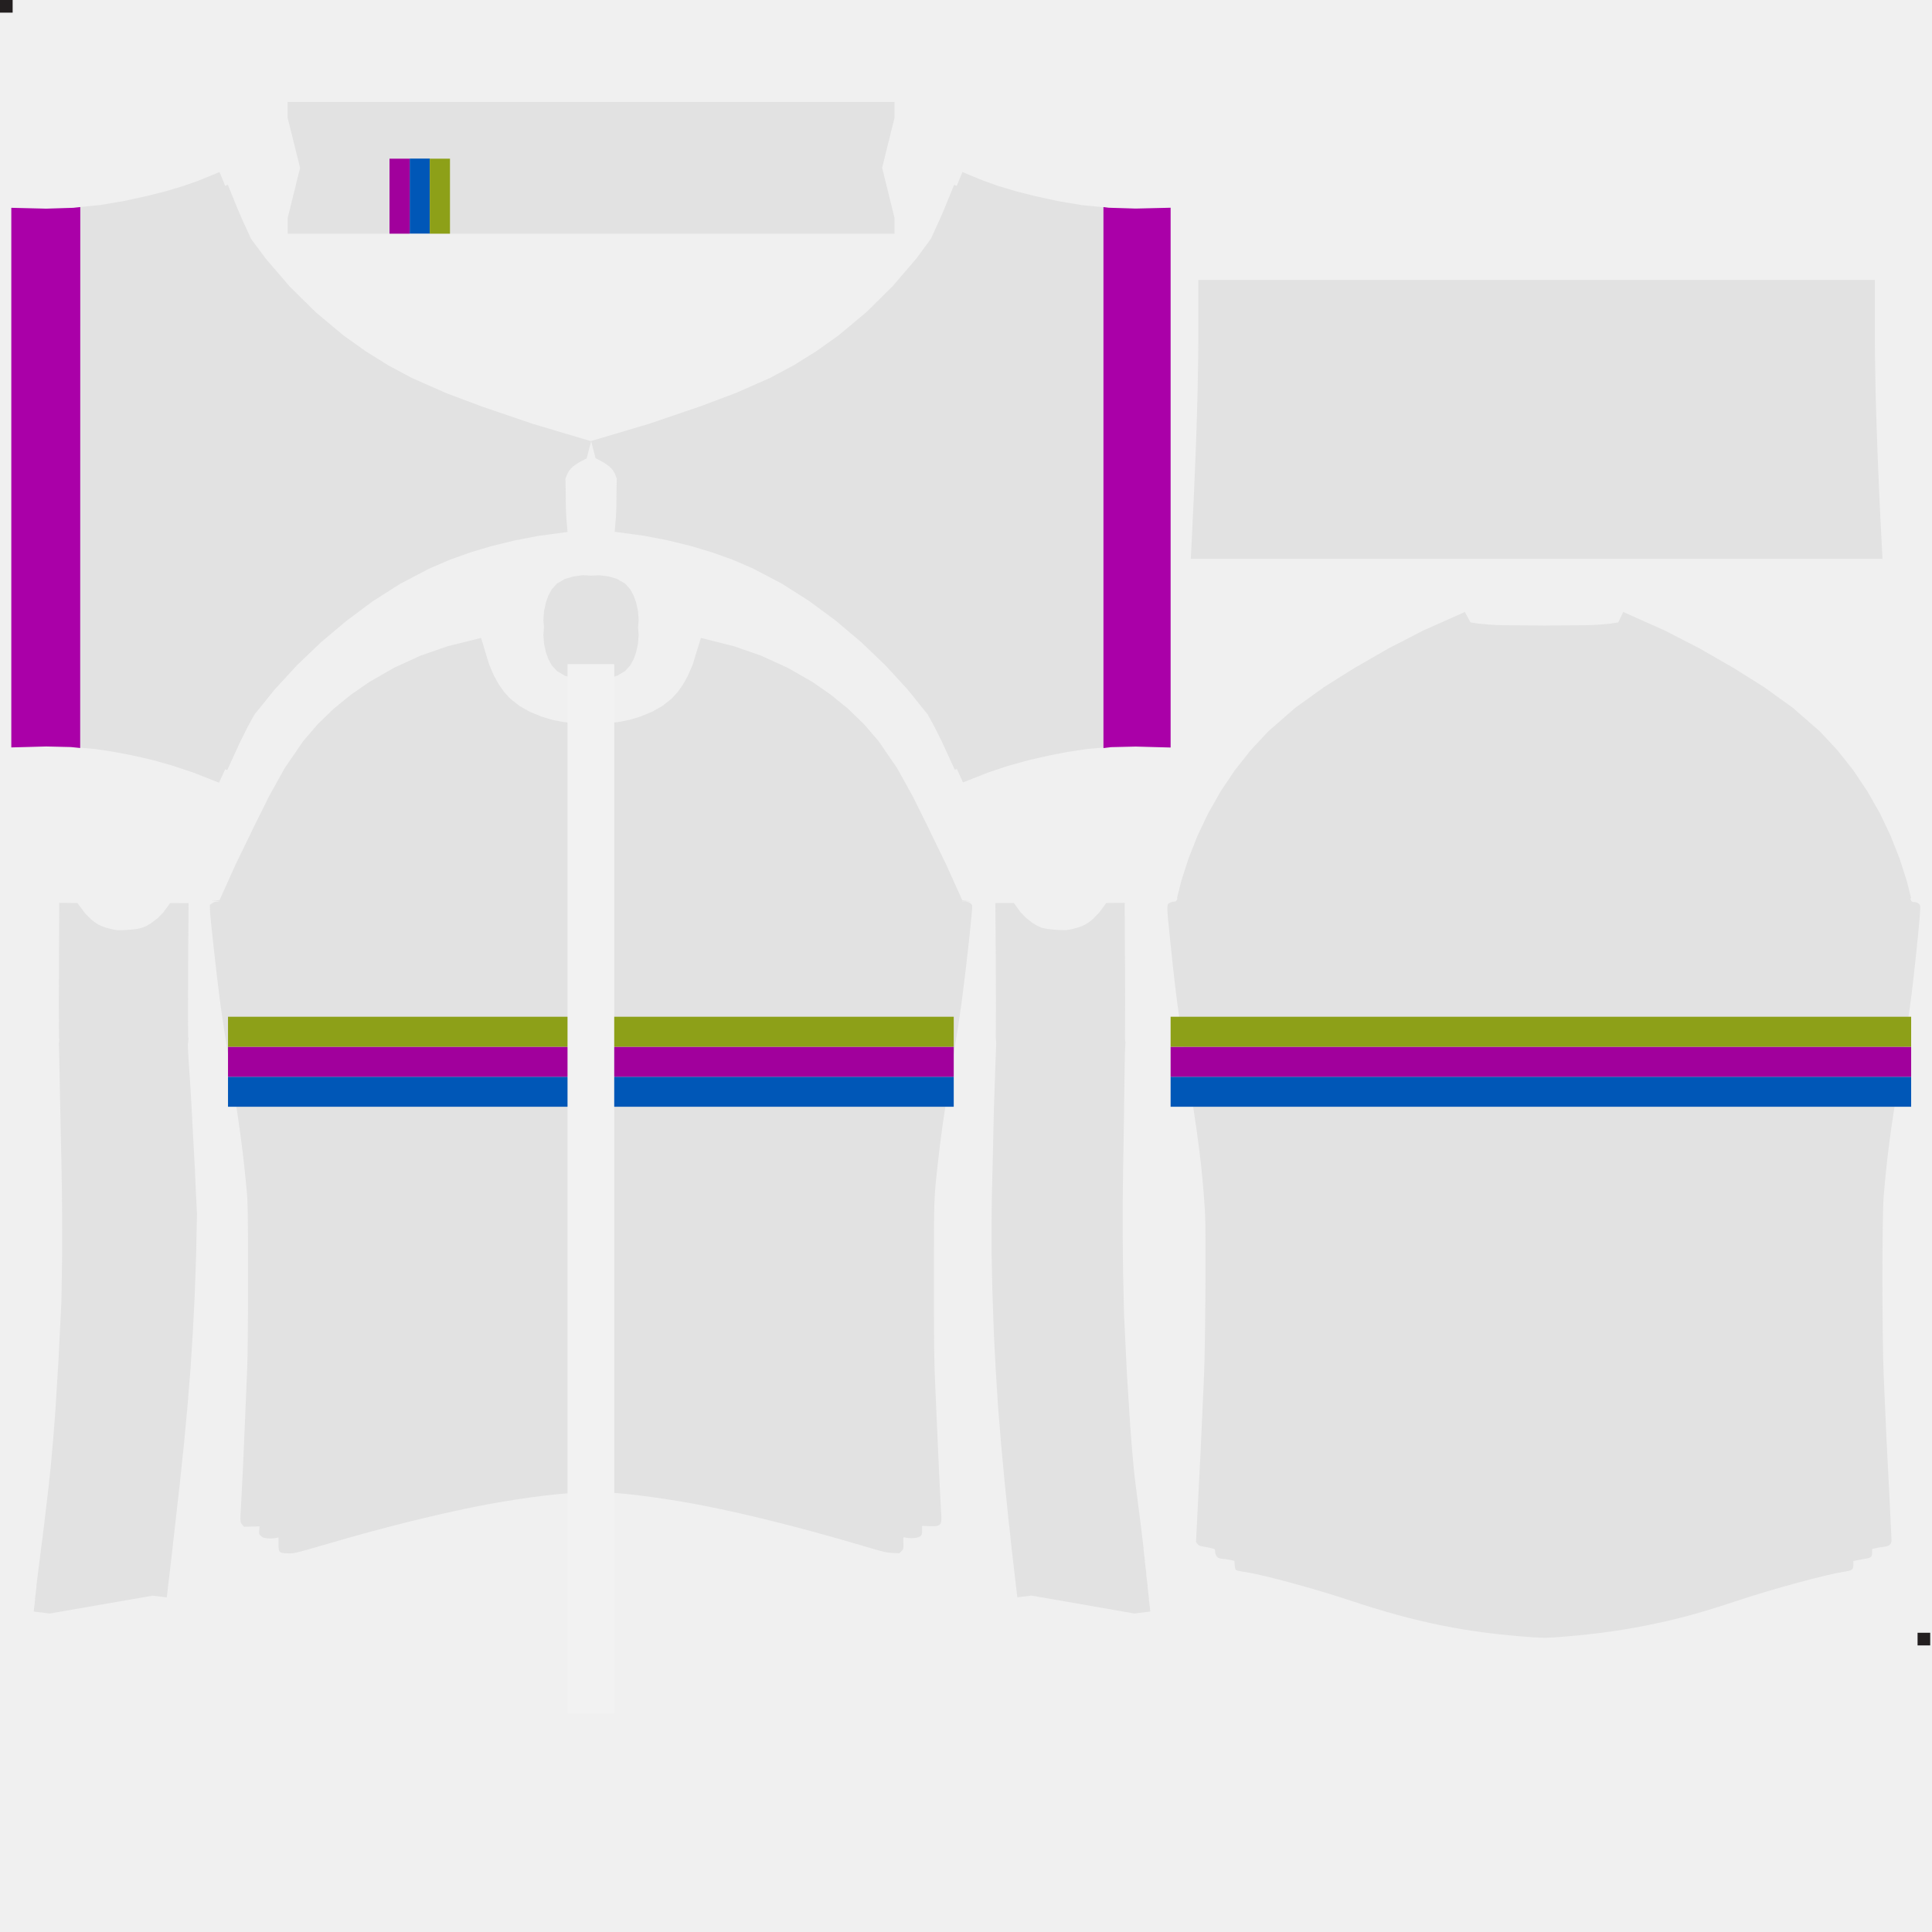
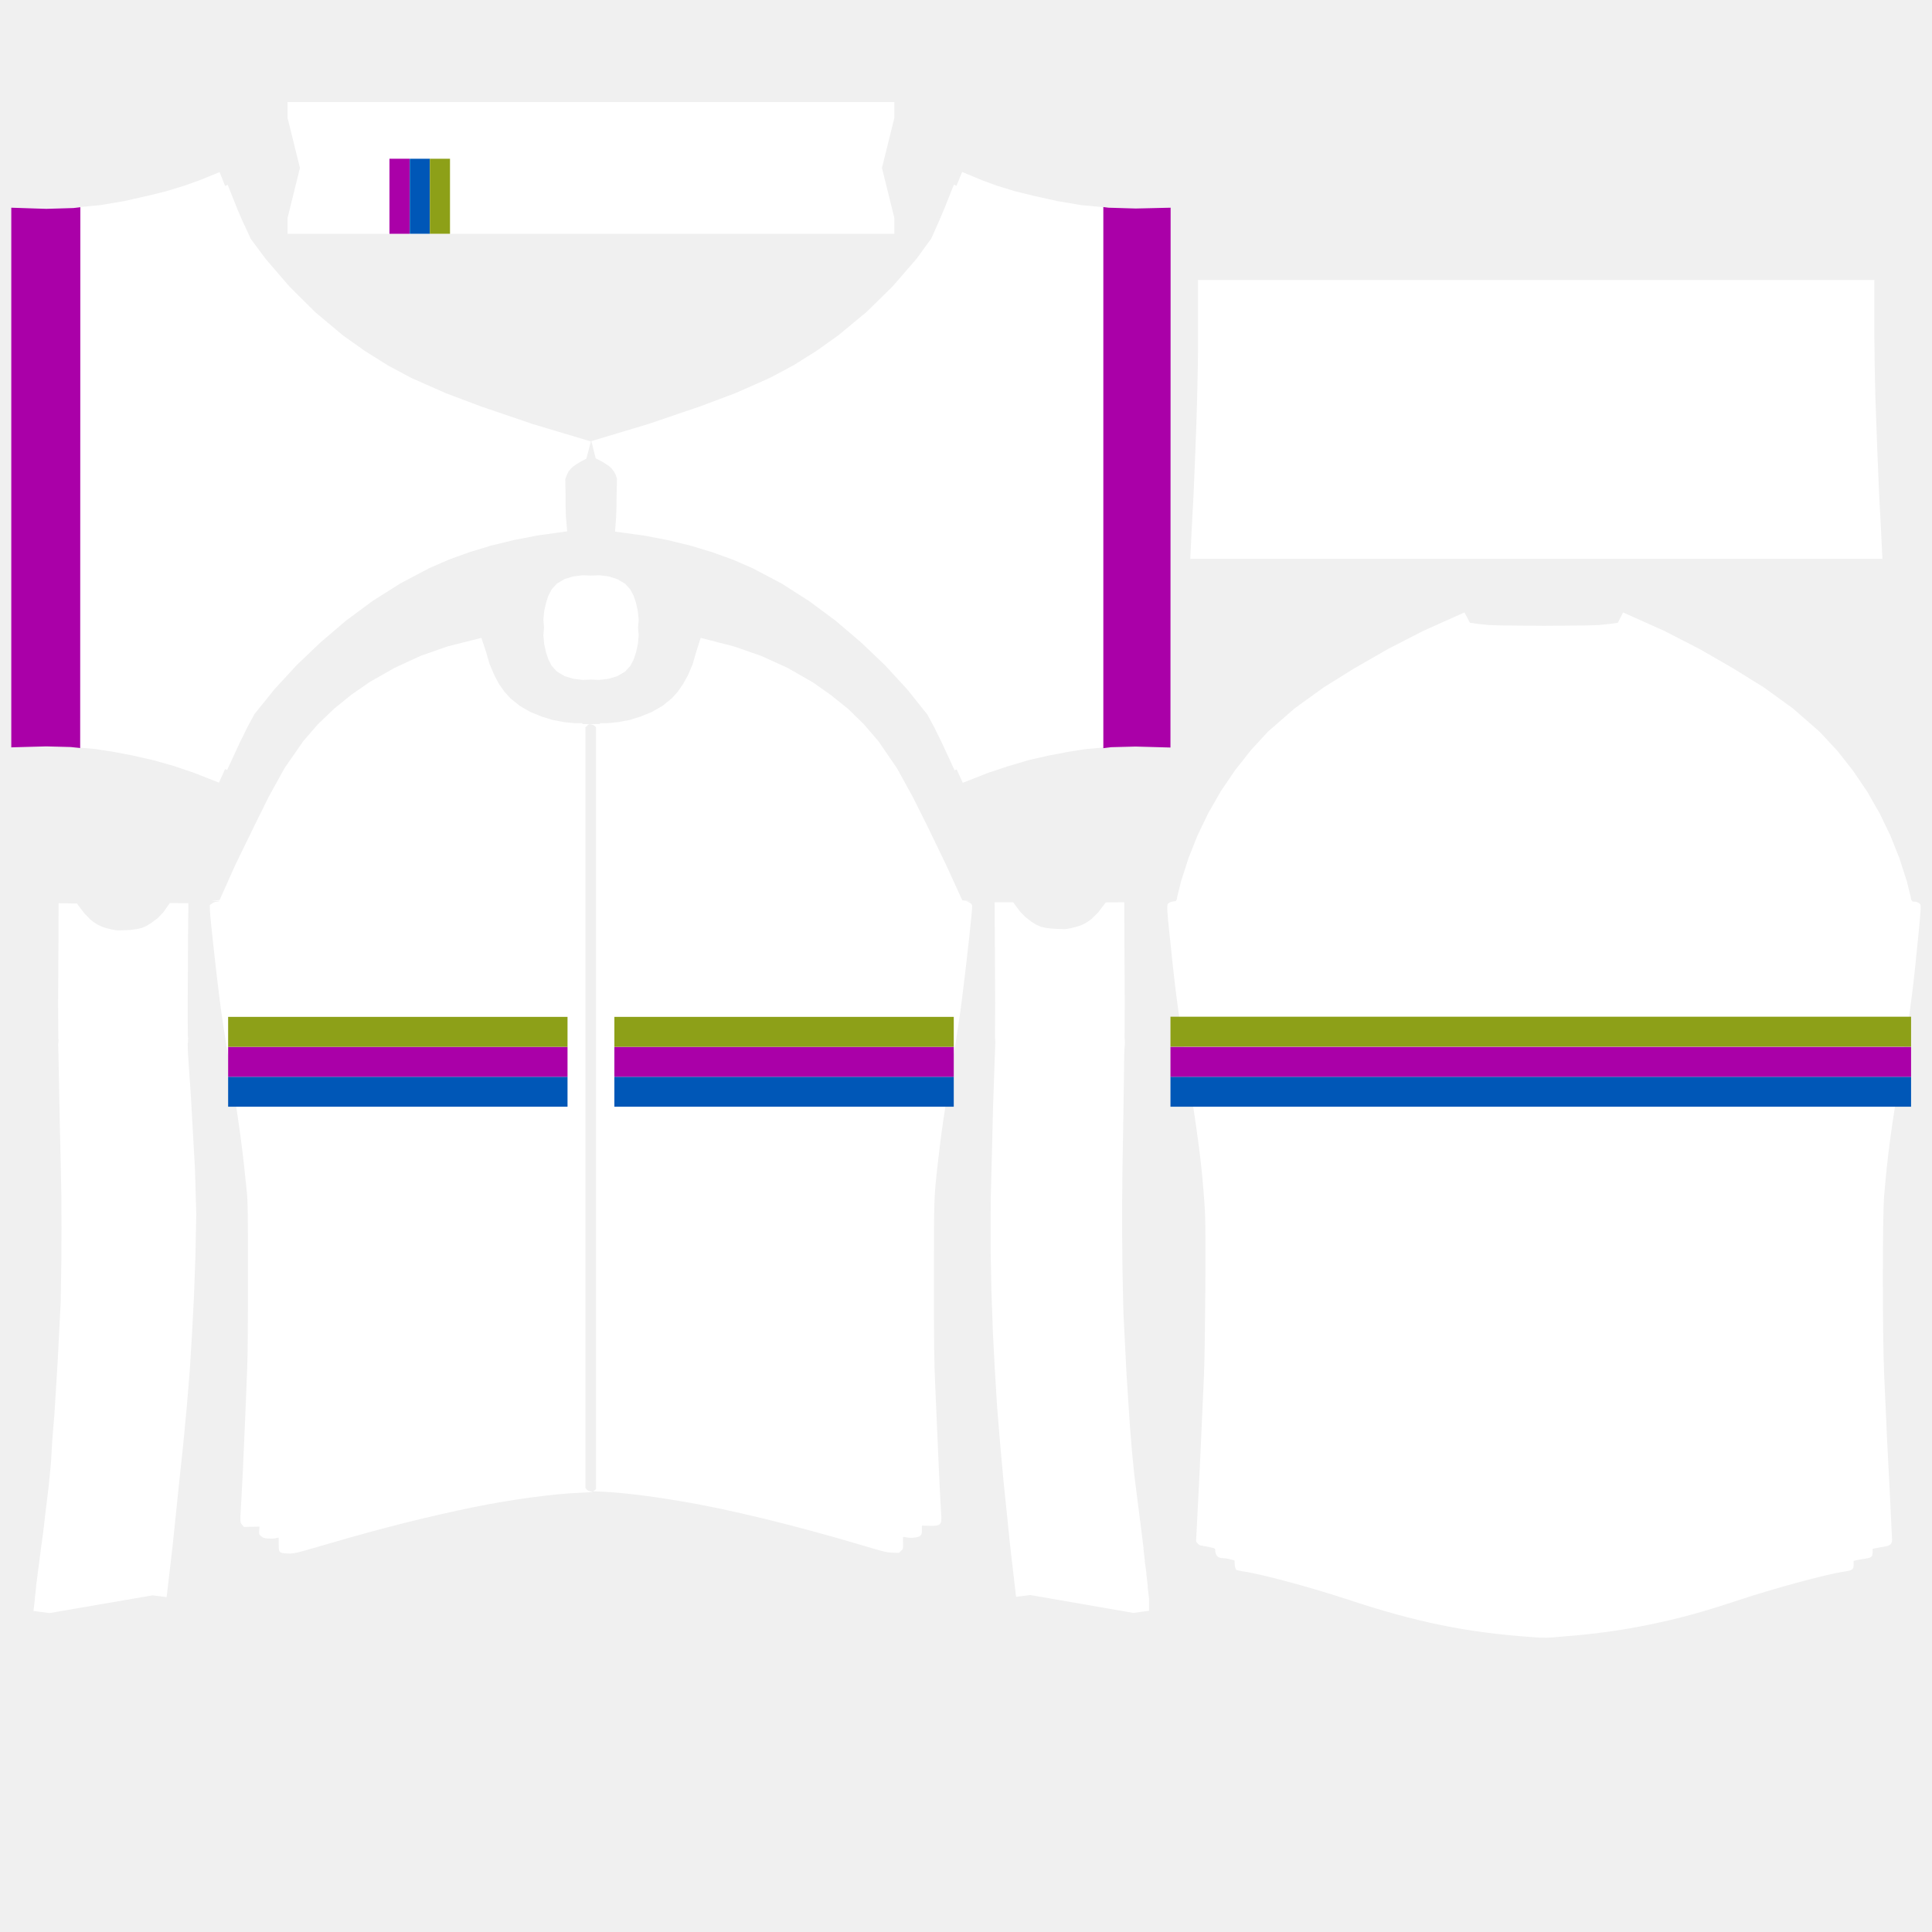
- <svg xmlns="http://www.w3.org/2000/svg" width="1024px" height="1024px" viewBox="0 0 1024 1024" version="1.1">
-   <g id="surface1">
-     <path style=" stroke:none;fill-rule:evenodd;fill:rgb(88.627%,88.627%,88.627%);fill-opacity:1;" d="M 372.148 339.898 C 371.648 340.25 370.852 342.051 369.75 345.5 C 367.352 352.801 366.449 355.148 364.699 358.648 C 359.75 368.602 352.898 374.852 342.25 379.148 C 334.449 382.25 326.051 383.75 315.949 383.75 C 312.398 383.75 312.199 383.801 311.25 384.699 L 310.25 385.648 L 310.25 788.75 L 311.051 789.648 C 311.852 790.551 311.852 790.551 319.301 790.898 C 330.051 791.352 343.602 792.949 361 795.852 C 385.75 799.949 421.602 808.699 457.398 819.352 C 468.551 822.648 469.75 822.949 473.102 823.102 L 476.699 823.25 L 477.801 822.148 C 478.898 821.051 478.898 821 478.801 817.852 C 478.699 815.148 478.75 814.699 479.199 814.801 C 482.449 815.648 486.75 815.301 487.949 814.102 C 488.648 813.398 488.75 812.898 488.75 811 L 488.75 808.75 L 492.5 808.898 C 498.5 809.148 499.25 808.449 498.898 802.949 C 498.398 795.5 497.199 769.75 495.801 736.898 C 495.051 720.199 495 714.051 495 677.801 C 495 634 494.949 635.949 497.148 615.852 C 498.699 601.801 500.051 592.301 504.051 567.75 C 507.602 545.949 508.602 539.148 509.898 529.602 C 512.148 512.898 515.551 481.25 515.301 480.051 C 515 478.852 513.102 477.75 511.352 477.75 L 509.898 477.75 L 507.449 472.352 C 498.5 452.5 483.5 422 478.301 413.148 C 469.301 397.852 462.801 389.148 453.199 379.949 C 442.648 369.801 430.602 361.301 416.801 354.301 C 404.352 348 394.648 344.398 380.051 340.75 C 373.852 339.199 373.25 339.148 372.148 339.898 M 251.352 339.648 C 248.051 340.199 238 342.949 232.352 344.898 C 210.551 352.25 190.898 363.648 175.051 378.25 C 163.398 388.949 153.801 402.25 143.5 421.898 C 138.051 432.301 126.801 455.398 121.051 467.949 C 118.699 473.102 116.551 477.449 116.301 477.602 C 116.051 477.75 115.352 477.898 114.75 477.898 C 114.148 477.898 113.102 478.25 112.449 478.75 L 111.25 479.551 L 111.301 482.551 C 111.398 486.102 114.801 517 116.551 530.199 C 117.852 540 119.148 548.449 122.949 571.801 C 127.102 597.5 128.898 610.949 130.801 631.602 C 131.352 637.75 131.449 642.75 131.449 676.699 C 131.449 702.199 131.301 718.449 131 725.699 C 130.75 731.648 130.199 744.051 129.852 753.199 C 129.051 772.449 128.25 789.801 127.75 797.949 C 127.25 806.449 127.25 806.75 128.352 808.051 L 129.301 809.199 L 133.449 809.102 L 137.602 809 L 137.398 811 C 137.199 812.898 137.301 813.102 138.25 814.051 C 139.102 814.898 139.699 815.148 141.602 815.352 C 142.852 815.5 144.699 815.449 145.75 815.25 L 147.602 814.898 L 147.602 818.199 C 147.602 822.852 147.852 823.148 152.25 823.301 C 156.051 823.398 155.699 823.5 174.199 818.102 C 202.148 809.949 226.898 803.699 251.148 798.75 C 270.301 794.852 293.352 791.648 307.102 791.102 C 313.301 790.852 314.25 790.75 315.102 790.102 L 316.051 789.398 L 316.051 385.398 L 315.102 384.648 C 314.25 384.051 313.352 383.898 308 383.648 C 298.102 383.199 292.75 382.25 286.199 379.852 C 271 374.25 263.449 365.75 257.551 347.852 C 254.75 339.102 254.699 339.051 251.352 339.648 " />
-     <path style=" stroke:none;fill-rule:evenodd;fill:rgb(88.627%,88.627%,88.627%);fill-opacity:1;" d="M 769.301 328.148 C 747.199 337.75 722.75 351.102 702.5 364.648 C 674.449 383.398 656.352 402.75 641.801 429.648 C 635.199 441.898 628.449 459.148 625.148 472.148 C 623.852 477.352 623.602 477.852 622.5 477.852 C 621.199 477.852 619.449 478.602 619.051 479.301 C 618.5 480.352 618.602 483.102 619.801 494.398 C 622.648 522.648 624.301 535.5 627.801 557.398 C 635.5 605.301 637 617.199 638.648 641.898 C 639.25 650.949 638.898 712.301 638.148 729.25 C 636.551 765.301 636.25 772.602 634.5 805.5 L 633.898 817.301 L 634.648 818.301 C 635.199 819.051 635.852 819.352 637.102 819.602 C 643 820.602 644 820.898 644 821.75 C 644 824.699 645.352 826.199 648 826.199 C 648.75 826.199 650.449 826.449 651.801 826.75 L 654.25 827.301 L 654.398 829.449 C 654.5 830.648 654.75 831.801 655.051 832.102 C 655.352 832.398 656.852 832.75 658.602 833 C 667.5 834.102 695.25 841.551 714.852 848.051 C 750.648 860 777.25 865.352 812.602 867.801 C 818.602 868.199 819.898 868.199 829.051 867.449 C 845.648 866.102 860.148 864.102 874.449 861.148 C 890.148 857.949 901.898 854.699 921.352 848.25 C 939.352 842.25 967.648 834.551 977.102 833.102 C 981.852 832.352 982.301 832 982.301 829.301 L 982.301 827.398 L 984.148 827 C 985.199 826.801 987.148 826.449 988.5 826.199 C 991.699 825.699 992.25 825.199 992.25 822.852 L 992.25 821 L 994.301 820.551 C 995.398 820.301 997.352 819.949 998.648 819.801 C 1001.449 819.449 1002.551 818.449 1002.551 816.25 C 1002.551 815.449 1002 804.352 1001.352 791.5 C 1000.148 769 999.75 760.551 998.398 729.148 C 997.5 707.699 997.5 644.449 998.398 633.852 C 1000.301 612.102 1001.648 601.551 1007.051 568.199 C 1011.699 539.352 1013.25 527.949 1015.5 506.449 C 1017.301 489.25 1018 481.199 1017.699 480.051 C 1017.449 478.949 1015.75 478.051 1014.102 478.051 C 1012.949 478.051 1012.801 477.699 1011.301 472 C 1005.75 450.949 996.551 430.699 984.5 413 C 976.199 400.801 966 389.648 954.102 379.699 C 933.801 362.699 897.699 341.398 866.5 328 C 861.199 325.75 860.648 325.75 859.199 328.051 C 858.648 328.898 858.102 329.852 857.898 330.148 C 857.648 330.602 856.301 330.898 852.75 331.301 C 848.602 331.852 844.148 331.898 818.648 331.898 C 796.801 331.898 788.352 331.801 785.449 331.449 C 778.5 330.648 778.949 330.801 778 328.898 C 777.102 327.148 775.949 326.102 775 326.102 C 774.699 325.949 772.102 326.949 769.301 328.148 " />
-     <path style=" stroke:none;fill-rule:evenodd;fill:rgb(88.627%,88.627%,88.627%);fill-opacity:1;" d="M 510.102 91.199 L 507.102 98.5 L 505.699 97.949 L 500.25 111.301 L 498 116.5 L 495.352 122.25 L 493.449 126.449 L 485.648 137.102 L 473.051 151.75 L 459.301 165.352 L 444.449 177.75 L 432.801 186.051 L 420.699 193.602 L 408.148 200.301 L 390 208.301 L 371.352 215.301 L 344.051 224.602 L 313.301 233.75 L 315.648 242.852 L 319.102 244.648 L 321.051 245.852 L 322.801 247.102 L 324.199 248.449 L 325.199 249.801 L 326.051 251.398 L 326.898 253.699 L 326.801 258.602 L 326.75 261.898 L 326.699 268.602 L 326.449 274.051 L 325.801 281.852 L 341.5 284 L 353.898 286.398 L 366.199 289.398 L 377.352 292.75 L 388.25 296.648 L 398.852 301.199 L 414.25 309.25 L 428.949 318.602 L 443 329 L 456.449 340.352 L 469.148 352.5 L 481 365.398 L 491.602 378.551 L 491.801 378.852 L 495.25 385.148 L 499.199 393.051 L 506.051 408 L 507.148 407.551 L 510.398 414.699 L 523.852 409.398 L 534.5 405.852 L 545.25 402.898 L 556.199 400.398 L 566.102 398.5 L 576 397 L 588.949 395.852 L 601.949 395.551 L 620.449 396.051 L 620.449 110.102 L 601.949 110.551 L 587.551 110.102 L 573.25 108.699 L 560.602 106.551 L 548.051 103.801 L 538.398 101.352 L 528.898 98.5 L 521.051 95.699 Z M 510.102 91.199 " />
-     <path style=" stroke:none;fill-rule:evenodd;fill:rgb(88.627%,88.627%,88.627%);fill-opacity:1;" d="M 116.352 91.199 L 105.449 95.648 L 97.551 98.449 L 88.051 101.301 L 78.398 103.75 L 65.852 106.5 L 53.199 108.648 L 38.898 110.051 L 24.5 110.5 L 6 110.051 L 6 396.051 L 24.5 395.551 L 37.5 395.852 L 50.449 397 L 60.352 398.5 L 70.25 400.398 L 81.199 402.898 L 92 406 L 102.648 409.551 L 116.102 414.852 L 119.352 407.699 L 120.449 408.148 L 127.301 393.199 L 131.25 385.301 L 134.699 379 L 134.898 378.699 L 145.5 365.551 L 157.352 352.648 L 170.051 340.5 L 183.5 329.148 L 197.551 318.699 L 212.25 309.352 L 227.648 301.301 L 238.25 296.75 L 249.148 292.852 L 260.301 289.5 L 272.602 286.5 L 285 284.102 L 300.801 281.949 L 300.148 274.148 L 299.898 268.699 L 299.852 262 L 299.801 258.75 L 299.699 253.801 L 300.551 251.5 L 301.398 249.898 L 302.398 248.551 L 303.801 247.199 L 305.551 245.949 L 307.5 244.75 L 310.949 242.949 L 313.301 233.852 L 282.551 224.699 L 255.25 215.398 L 236.602 208.398 L 218.449 200.398 L 205.898 193.699 L 193.801 186.148 L 182.148 177.852 L 167.301 165.449 L 153.551 151.852 L 140.949 137.199 L 133 126.5 L 131.102 122.301 L 128.449 116.551 L 126.199 111.301 L 120.75 97.949 L 119.352 98.5 Z M 116.352 91.199 " />
-     <path style=" stroke:none;fill-rule:evenodd;fill:rgb(88.627%,88.627%,88.627%);fill-opacity:1;" d="M 152.449 54.051 L 152.449 62.449 L 159.051 88.949 L 152.5 115.449 L 152.5 123.852 L 474.102 123.852 L 474.102 115.449 L 467.551 88.949 L 474.102 62.449 L 474.102 54.051 Z M 308.852 304.852 L 304 305.5 L 299.398 306.852 L 295.148 309.352 L 292.449 312.352 L 290.602 315.75 L 289.352 319.301 L 288.352 323.852 L 288 328.449 L 288.301 332.5 L 288 336.551 L 288.352 341.148 L 289.352 345.699 L 290.602 349.25 L 292.449 352.648 L 295.148 355.648 L 299.398 358.148 L 304 359.5 L 308.852 360.102 L 313.25 359.898 L 317.648 360.102 L 322.5 359.5 L 327.102 358.148 L 331.352 355.648 L 334.051 352.648 L 335.898 349.25 L 337.148 345.699 L 338.148 341.148 L 338.5 336.551 L 338.199 332.5 L 338.5 328.449 L 338.148 323.852 L 337.148 319.301 L 335.898 315.75 L 334.051 312.352 L 331.352 309.352 L 327.102 306.852 L 322.5 305.5 L 317.648 304.898 L 313.25 305.102 Z M 308.852 304.852 " />
-     <path style=" stroke:none;fill-rule:nonzero;fill:rgb(0%,34.118%,71.765%);fill-opacity:1;" d="M 217.148 84.051 L 227.852 84.051 L 227.852 123.801 L 217.148 123.801 Z M 217.148 84.051 " />
-     <path style=" stroke:none;fill-rule:nonzero;fill:rgb(63.137%,0%,61.176%);fill-opacity:1;" d="M 206.449 84.102 L 217.148 84.102 L 217.148 123.852 L 206.449 123.852 Z M 206.449 84.102 " />
-     <path style=" stroke:none;fill-rule:nonzero;fill:rgb(55.294%,62.745%,9.412%);fill-opacity:1;" d="M 227.801 84.102 L 238.5 84.102 L 238.5 123.852 L 227.801 123.852 Z M 227.801 84.102 " />
-     <path style=" stroke:none;fill-rule:evenodd;fill:rgb(88.627%,88.627%,88.627%);fill-opacity:1;" d="M 940.801 296.199 L 631.148 296.199 L 631.949 280.25 L 632.25 273.602 L 632.551 267.648 L 632.852 260.801 L 633.801 238.051 L 634.352 221.648 L 634.699 209.648 L 635 193.551 L 635.102 185.852 L 635.148 179.148 L 635.148 148.352 L 993.699 148.352 L 993.699 179.148 L 993.75 185.852 L 993.852 193.551 L 994.148 209.648 L 994.5 221.648 L 995.051 238.051 L 996 260.801 L 996.301 267.648 L 996.602 273.602 L 996.949 280.25 L 997.75 296.199 Z M 940.801 296.199 " />
-     <path style=" stroke:none;fill-rule:evenodd;fill:rgb(88.627%,88.627%,88.627%);fill-opacity:1;" d="M 776.398 324.352 L 754.449 334.148 L 735.898 343.699 L 717.801 354.102 L 701.801 364.148 L 686.449 375.199 L 672.199 387.648 L 662.949 397.551 L 654.551 408.148 L 647 419.398 L 640.301 431.199 L 634.75 442.852 L 630 454.852 L 626.051 467.102 L 623.801 476.148 L 1012.949 476.148 L 1010.699 467.102 L 1006.75 454.852 L 1002 442.852 L 996.449 431.199 L 989.75 419.398 L 982.199 408.148 L 973.801 397.551 L 964.551 387.648 L 950.301 375.199 L 934.949 364.148 L 918.949 354.102 L 900.852 343.699 L 882.301 334.148 L 860.352 324.352 L 857.699 329.898 L 853.648 330.5 L 847.852 331.051 L 843.25 331.301 L 838.648 331.398 L 828.801 331.449 L 818.551 331.551 L 808.301 331.449 L 798.449 331.398 L 793.852 331.301 L 789.25 331.051 L 783.449 330.5 L 779.398 329.898 Z M 255 338.102 L 237.301 342.5 L 222.898 347.5 L 209 353.852 L 195.699 361.5 L 186 368.199 L 176.852 375.648 L 168.398 383.852 L 160.699 392.801 L 150.898 407.102 L 142.5 422.25 L 134.852 437.648 L 124.898 458.148 L 116.352 477.102 L 111.75 477.602 L 308.5 477.602 L 308.5 383.301 L 304.648 383.301 L 298.699 382.699 L 292.801 381.551 L 287 379.801 L 280.898 377.301 L 275.301 374.148 L 270.352 370.25 L 267.102 366.648 L 264.25 362.551 L 261.801 358.148 L 259.199 352.102 L 257.25 345.648 Z M 371.5 338.102 L 369.148 345.648 L 367.199 352.102 L 364.602 358.148 L 362.148 362.551 L 359.301 366.648 L 356.051 370.25 L 351.102 374.148 L 345.5 377.301 L 339.398 379.801 L 333.602 381.551 L 327.699 382.699 L 321.75 383.301 L 317.898 383.301 L 317.898 477.699 L 514.648 477.699 L 510.051 477.199 L 501.5 458.25 L 491.551 437.75 L 483.898 422.301 L 475.5 407.148 L 465.699 392.852 L 458 383.898 L 449.551 375.699 L 440.398 368.25 L 430.699 361.5 L 417.398 353.898 L 403.5 347.551 L 389.102 342.551 Z M 371.5 338.102 " />
-     <path style=" stroke:none;fill-rule:evenodd;fill:rgb(66.667%,0%,65.882%);fill-opacity:1;" d="M 42.551 109.75 L 38.898 110.148 L 24.5 110.602 L 6 110.148 L 6 396.148 L 24.5 395.648 L 37.5 395.949 L 42.5 396.449 Z M 584.852 109.75 L 584.852 396.5 L 588.949 396 L 601.949 395.699 L 620.449 396.199 L 620.449 110.102 L 601.949 110.551 L 587.551 110.102 Z M 584.852 109.75 " />
-     <path style=" stroke:none;fill-rule:evenodd;fill:rgb(13.725%,12.157%,12.549%);fill-opacity:1;" d="M 0 0 L 0 6.699 L 6.699 6.699 L 6.699 0 Z M 1016.352 865.398 L 1016.352 872.102 L 1023.051 872.102 L 1023.051 865.398 Z M 1016.352 865.398 " />
-     <path style=" stroke:none;fill-rule:nonzero;fill:rgb(88.627%,88.627%,88.627%);fill-opacity:1;" d="M 608.898 847.5 L 609 847.449 L 608.199 840.801 L 608.301 840.801 L 607.5 834.148 L 607.602 834.148 L 606.75 827.449 L 606.852 827.449 L 606.051 820.801 L 606.148 820.801 L 604.648 808.398 L 603.551 799.75 L 602.602 792.449 L 601.398 782.852 L 601 779.102 L 600.102 769.352 L 599.051 755.949 L 597.301 728.352 L 595.75 696.449 L 595.25 673.699 L 595.051 655.301 L 595.051 636.852 L 595.301 618.398 L 595.602 599.949 L 596.199 558.25 L 596.5 552.75 L 596.25 550.352 L 596.352 531.352 L 596.301 514.301 L 596.199 500.352 L 596.102 478.5 L 586.352 478.602 L 582.449 483.852 L 579.148 487.199 L 577.352 488.648 L 575.449 489.898 L 573.352 490.898 L 571 491.699 L 568 492.5 L 565.102 493 L 561.801 492.949 L 558.25 492.699 L 555.102 492.352 L 552.25 491.75 L 549.699 490.648 L 547.199 489.148 L 543.898 486.551 L 540.949 483.551 L 537.352 478.602 L 527.551 478.648 L 527.699 496.801 L 527.801 512.852 L 527.852 531.852 L 527.801 549.898 L 528 552.75 L 526.801 587.051 L 526.25 611.699 L 525.699 634.25 L 525.551 648.75 L 525.551 663.25 L 526 684.898 L 526.75 706.5 L 527.75 726.102 L 529 745.699 L 530.602 765.449 L 532.449 785.199 L 534.75 807.602 L 535 809.551 L 535.5 814.25 L 535.699 816.25 L 536.199 820.949 L 539.199 846.602 L 546.699 845.699 L 601.25 855.199 L 609.699 854.148 Z M 608.898 847.5 " />
-     <path style=" stroke:none;fill-rule:nonzero;fill:rgb(88.627%,88.627%,88.627%);fill-opacity:1;" d="M 103.801 631.398 L 103.301 619.648 L 102.301 601.398 L 101.25 581.449 L 99.699 557.602 L 99.551 553.051 L 99.699 552.699 L 99.898 549.898 L 99.699 549.852 L 99.648 540.25 L 99.648 531.852 L 99.699 512.852 L 99.801 496.801 L 99.949 478.699 L 90.148 478.648 L 86.551 483.602 L 83.602 486.602 L 80.25 489.199 L 77.75 490.699 L 75.199 491.75 L 72.352 492.398 L 69.199 492.75 L 65.648 493 L 62.352 493.051 L 59.449 492.551 L 56.398 491.75 L 54.051 490.949 L 51.949 489.949 L 50.051 488.699 L 48.25 487.25 L 44.949 483.898 L 41.051 478.648 L 31.398 478.5 L 31.301 500.352 L 31.25 514.352 L 31.199 531.352 L 31.25 550.352 L 31.449 550.449 L 31.25 552.801 C 31.25 552.801 31.301 552.852 31.352 552.949 L 31.199 552.852 L 31.352 558.25 L 32.148 597.949 L 32.551 615.5 L 32.852 633.051 L 32.949 650.602 L 32.898 668.148 L 32.551 689.801 L 30.949 721.699 L 29.25 749.25 L 28.199 762.699 L 27 776.148 L 25.75 788.102 L 24 802.852 L 22.852 812.449 L 21.898 819.75 L 20.801 828.449 L 19.25 840.852 L 19.352 840.852 L 18.551 847.5 L 18.648 847.5 L 17.852 854.148 L 26.352 855.199 L 80.898 845.75 L 88.398 846.648 L 91.398 821 L 91.898 816.301 L 92.148 814.352 L 92.648 809.648 L 92.898 807.699 L 93.398 803 L 93.648 801.051 L 94.148 796.352 L 94.398 794.398 L 94.898 789.699 L 95.148 787.75 L 97.5 765.352 L 99.352 745.602 L 100.949 725.852 L 102.199 706.25 L 103.199 686.648 L 103.949 665.051 L 104.398 643.352 Z M 103.801 631.398 " />
-     <path style=" stroke:none;fill-rule:nonzero;fill:rgb(0%,34.118%,71.765%);fill-opacity:1;" d="M 120.852 570.699 L 310.25 570.699 L 310.25 586.602 L 120.852 586.602 Z M 120.852 570.699 " />
-     <path style=" stroke:none;fill-rule:nonzero;fill:rgb(0%,34.118%,71.765%);fill-opacity:1;" d="M 316.102 570.699 L 505.5 570.699 L 505.5 586.602 L 316.102 586.602 Z M 316.102 570.699 " />
-     <path style=" stroke:none;fill-rule:nonzero;fill:rgb(63.137%,0%,61.176%);fill-opacity:1;" d="M 120.852 554.801 L 310.25 554.801 L 310.25 570.699 L 120.852 570.699 Z M 120.852 554.801 " />
-     <path style=" stroke:none;fill-rule:nonzero;fill:rgb(63.137%,0%,61.176%);fill-opacity:1;" d="M 316.102 554.801 L 505.5 554.801 L 505.5 570.699 L 316.102 570.699 Z M 316.102 554.801 " />
-     <path style=" stroke:none;fill-rule:nonzero;fill:rgb(55.294%,62.745%,9.412%);fill-opacity:1;" d="M 120.852 538.898 L 310.25 538.898 L 310.25 554.801 L 120.852 554.801 Z M 120.852 538.898 " />
-     <path style=" stroke:none;fill-rule:nonzero;fill:rgb(55.294%,62.745%,9.412%);fill-opacity:1;" d="M 316.102 538.898 L 505.5 538.898 L 505.5 554.801 L 316.102 554.801 Z M 316.102 538.898 " />
-     <path style=" stroke:none;fill-rule:nonzero;fill:rgb(0%,34.118%,71.765%);fill-opacity:1;" d="M 620.449 570.699 L 1012.949 570.699 L 1012.949 586.602 L 620.449 586.602 Z M 620.449 570.699 " />
-     <path style=" stroke:none;fill-rule:nonzero;fill:rgb(63.137%,0%,61.176%);fill-opacity:1;" d="M 620.449 554.801 L 1012.949 554.801 L 1012.949 570.699 L 620.449 570.699 Z M 620.449 554.801 " />
-     <path style=" stroke:none;fill-rule:nonzero;fill:rgb(55.294%,62.745%,9.412%);fill-opacity:1;" d="M 620.449 538.898 L 1012.949 538.898 L 1012.949 554.801 L 620.449 554.801 Z M 620.449 538.898 " />
-     <path style=" stroke:none;fill-rule:evenodd;fill:rgb(94.902%,94.902%,94.902%);fill-opacity:1;" d="M 300.801 352 L 325.551 352 L 325.551 908 L 300.801 908 Z M 300.801 352 " />
+ <svg xmlns="http://www.w3.org/2000/svg" version="1.1" id="Layer_1" x="0px" y="0px" viewBox="0 0 1200 1200" style="enable-background:new 0 0 1200 1200;" xml:space="preserve">
+   <style type="text/css">
+ 	.st0{fill:#FFFFFF;}
+ 	.st1{fill:#0057B7;}
+ 	.st2{fill:#AA00A8;}
+ 	.st3{fill:#8DA018;}
+ </style>
+   <g>
+     <path id="base" class="st0" d="M603.8,562.4c0.4,1.4-3.8,38.6-6.3,58.1c-1.4,11.1-2.6,19.1-6.8,44.6c-4.7,28.7-6.2,39.8-8.1,56.4   c-2.6,23.4-2.5,21.2-2.5,72.5c0,42.5,0,49.7,0.9,69.3c1.6,38.6,3,68.8,3.6,77.5c0.5,6.4-0.5,7.1-7.5,6.9l-4.5-0.1v2.6   c0,2.2-0.1,2.8-0.9,3.6c-1.4,1.4-6.6,1.8-10.3,0.8c-0.6-0.1-0.6,0.5-0.5,3.6c0.1,3.8,0.1,3.8-1.2,5l-1.3,1.3l-4.2-0.1   c-3.9-0.2-5.3-0.6-18.4-4.5c-42-12.5-83.9-22.7-113-27.5c-20.4-3.4-36.2-5.3-48.9-5.9c-2.6-0.1-4.3-0.2-5.7-0.2   c0.4-0.1,0.6-0.2,0.9-0.5l1.1-0.8V451.6l-1.1-0.9c-0.6-0.5-1.3-0.7-3-0.8c0.7-0.1,1.9-0.2,4-0.2c0.8,0,1.6,0,2.5,0v-0.5h4.6   l6.9-0.7l6.9-1.3l6.8-2.1l7.1-2.9l6.6-3.8l5.7-4.6l3.8-4.2l3.3-4.8l2.9-5.2l3-7l2.2-7.6l2.8-8.8l20.7,5.3l16.9,5.9l16.3,7.4   l15.6,8.9l11.4,8l10.8,8.7l9.8,9.6l9,10.5l11.5,16.8l9.8,17.8l9,18l11.6,24l10.1,22.1l5.4,0.6h-3   C601.9,560.2,603.5,561.2,603.8,562.4z M364.5,925.2l-0.9-1.1V451.8l1.2-1.1c0.5-0.5,0.8-0.7,1.5-0.8c-1.1-0.1-2.5-0.2-4.6-0.2   v-0.5h-4.6l-6.9-0.7l-6.9-1.3l-6.8-2.1l-7.1-2.9l-6.6-3.8l-5.7-4.6l-3.8-4.2l-3.4-4.8l-2.8-5.3l-3-7l-2.2-7.6l-2.9-8.7l-20.7,5.2   l-16.9,5.9l-16.3,7.5l-15.6,8.9l-11.4,7.9l-10.7,8.7l-10,9.6l-9,10.4L176.8,477l-9.8,17.7l-8.9,18l-11.7,24l-10,22.3l-5.4,0.6h5.4   c0,0.1-0.1,0.1-0.1,0.1c-0.2,0.1-1.1,0.4-1.9,0.4s-1.9,0.5-2.7,1.1l-1.4,0.9l0.1,3.5c0.1,4.2,4.1,40.3,6.1,55.8   c1.5,11.5,3,21.3,7.5,48.8c4.9,30.1,6.9,45.8,9.3,70.1c0.7,7.1,0.7,13,0.7,52.9c0,29.9-0.1,49-0.5,57.4c-0.2,6.9-0.9,21.6-1.3,32.2   c-0.9,22.5-1.9,42.9-2.5,52.5c-0.6,10-0.6,10.3,0.7,11.8l1.1,1.3l4.8-0.1l4.9-0.1l-0.2,2.3c-0.2,2.2-0.1,2.5,1.1,3.6   c1.1,0.9,1.6,1.3,4,1.5c1.4,0.1,3.6,0.1,4.8-0.1l2.2-0.5v3.9c0,5.5,0.2,5.7,5.4,6c4.5,0.1,4,0.2,25.7-6.1   c32.7-9.6,61.8-16.9,90.1-22.7c22.5-4.6,49.5-8.3,65.6-8.9c5.5-0.2,7.4-0.4,8.4-0.7C365.3,926.1,365.2,925.9,364.5,925.2z    M1192.9,562.3c-0.2-1.3-2.2-2.3-4.2-2.3c-0.9,0-1.3-0.2-1.9-2h0.2l-2.6-10.5l-4.6-14.3l-5.6-14.1l-6.6-13.7l-7.9-13.8l-8.9-13.1   l-9.8-12.4l-10.8-11.6l-16.6-14.5l-18-13l-18.8-11.7l-21.2-12.2l-21.8-11.2l-25.7-11.5l-3.2,6.4l-4.8,0.7l-6.8,0.7l-5.4,0.2   l-5.4,0.1l-11.5,0.1l-12,0.1l-12-0.1l-11.6-0.1l-5.4-0.1l-5.4-0.2l-6.8-0.7l-4.8-0.7l-3.4-6.4l-25.7,11.5l-21.8,11.2l-21.2,12.2   l-18.8,11.7l-18,13l-16.6,14.5L777,465.9l-9.8,12.4l-8.9,13.1l-7.9,13.8l-6.6,13.7l-5.6,14.1l-4.6,14.3l-2.6,10.5h0.2   c-0.6,1.8-0.9,2-1.8,2c-1.5,0-3.6,0.9-4,1.6c-0.7,1.3-0.5,4.5,0.9,17.7c3.3,33,5.3,48.2,9.4,73.8c9,56.1,10.8,70.1,12.7,99   c0.7,10.7,0.2,82.5-0.6,102.4c-1.9,42.3-2.2,50.9-4.2,89.3l-0.7,13.8l0.9,1.2c0.7,0.9,1.4,1.3,2.9,1.5c6.9,1.2,8.1,1.5,8.1,2.5   c0,3.4,1.6,5.2,4.7,5.2c0.9,0,2.8,0.2,4.5,0.7l2.8,0.7l0.1,2.5c0.1,1.4,0.5,2.8,0.8,3.2c0.4,0.4,2.1,0.7,4.2,1.1   c10.4,1.3,42.9,10.1,65.9,17.7c42,13.9,73.1,20.3,114.6,23.2c7,0.5,8.6,0.5,19.2-0.5c19.5-1.5,36.4-3.9,53.2-7.4   c18.4-3.8,32.1-7.5,55-15.1c21.1-7,54.3-16.1,65.4-17.7c5.6-0.9,6.1-1.3,6.1-4.5v-2.2l2.1-0.5c1.3-0.2,3.5-0.7,5.2-0.9   c3.8-0.6,4.5-1.2,4.5-3.9v-2.2l2.5-0.5c1.3-0.2,3.6-0.7,5-0.9c3.3-0.5,4.6-1.6,4.6-4.2c0-0.9-0.7-13.9-1.4-29.1   c-1.4-26.4-1.9-36.2-3.5-73.1c-1.1-25.1-1.1-99.3,0-111.7c2.2-25.5,3.8-37.9,10.2-77c5.4-33.8,7.3-47.1,9.8-72.4   C1192.4,573,1193.2,563.7,1192.9,562.3z M638.9,472.1l12.8-2.9l11.6-2.2l11.6-1.8l15.1-1.3l15.2-0.4l21.7,0.6V129l-21.7,0.5   l-16.9-0.5l-16.8-1.6l-14.8-2.5l-14.8-3.3l-11.4-2.8l-11.1-3.4l-9.1-3.3l-12.7-5.3l-3.5,8.6l-1.6-0.7l-6.3,15.7l-2.6,6.1l-3,6.8   l-2.2,4.9l-9.1,12.5l-14.8,17.1l-16.2,15.9l-17.5,14.5l-13.6,9.7l-14.2,8.9l-14.8,7.9l-21.2,9.4l-21.8,8.2l-32,10.9L367.3,274   l2.7,10.7l4.1,2.1l2.2,1.4l2.1,1.4l1.6,1.5l1.2,1.6l1.1,1.9l0.9,2.7l-0.1,5.7l-0.1,3.9l-0.1,7.9l-0.2,6.3l-0.7,9.1l18.4,2.5   l14.5,2.8l14.4,3.5l13.1,4l12.8,4.6l12.4,5.4l18,9.5l17.2,11l16.3,12.1l15.7,13.4l14.9,14.2l13.9,15.1l12.4,15.5l0.2,0.4l4,7.4   l4.6,9.3l8.1,17.5l1.3-0.5l3.8,8.3l15.8-6.2l12.4-4.1L638.9,472.1z M43.9,463.9l15.1,1.3l11.6,1.8l11.6,2.2l12.8,2.9l12.8,3.6   l12.4,4.2l15.8,6.2l3.8-8.4l1.3,0.5l8.1-17.5l4.6-9.3l4-7.4l0.2-0.4l12.4-15.4l13.9-15.1l14.9-14.2l15.7-13.4l16.5-12.2l17.2-10.9   l18-9.5l12.4-5.4l12.8-4.6l13.1-4l14.4-3.5l14.5-2.8l18.5-2.6l-0.8-9.1l-0.2-6.3V307l-0.1-3.8l-0.1-5.7l1.1-2.7l0.9-1.9l1.2-1.5   l1.6-1.6l2.1-1.4l2.2-1.4l4-2.1l2.8-10.7l-36.1-10.8l-32-10.9l-21.8-8.2l-21.3-9.4l-14.8-7.9l-14.2-8.9l-13.7-9.7l-17.3-14.5   L179.8,178L165,160.8l-9.3-12.5l-2.2-4.9l-3.2-6.8l-2.6-6.1l-6.3-15.7l-1.6,0.7l-3.4-8.6l-12.8,5.2l-9.3,3.3l-11.1,3.4l-11.4,2.8   l-14.6,3.3l-14.9,2.5l-16.8,1.6l-16.9,0.5L7,129v335.2l21.7-0.6L43.9,463.9z M555.5,135.4l-7.7-31.1l7.7-31.1v-9.8H178.6v9.8   l7.7,31.1l-7.7,31.1v9.8h376.9V135.4z M396.2,379.7l-1.2-5.4l-1.4-4.2l-2.1-4l-3.2-3.5l-4.9-2.9L378,358l-5.7-0.7l-5.2,0.2   l-5.2-0.2l-5.7,0.7l-5.4,1.6l-4.9,2.9l-3.2,3.5l-2.1,4l-1.4,4.2l-1.2,5.4l-0.5,5.4l0.4,4.8l-0.4,4.8l0.5,5.4l1.2,5.4l1.4,4.2l2.1,4   l3.2,3.5l4.9,2.9l5.4,1.6l5.7,0.7l5.2-0.2l5.2,0.2l5.7-0.7l5.4-1.6l4.9-2.9l3.2-3.5l2.1-4l1.4-4.2l1.2-5.4l0.5-5.4l-0.4-4.8   l0.4-4.8L396.2,379.7z M1169.2,347.1l-0.9-18.6l-0.4-7.7l-0.4-7l-0.4-8l-1.1-26.7l-0.7-19.2l-0.5-14.1l-0.4-18.9l-0.1-9l-0.1-7.9   v-36.1H744.1V210v7.9l-0.1,9l-0.4,18.9l-0.4,14.1l-0.7,19.2l-1.1,26.7l-0.4,8l-0.4,7l-0.4,7.7l-0.9,18.6h362.9H1169.2z M713.7,993   l-0.9-7.7h0.1l-0.9-7.9h0.1l-1.1-7.9h0.1l-0.9-7.7h0.1l-1.8-14.5l-1.3-10.1l-1.1-8.6l-1.4-11.2l-0.5-4.5l-1.1-11.5l-1.3-15.7   l-2.1-32.3l-1.9-37.4l-0.6-26.7l-0.2-21.6v-21.6l0.2-21.7l0.4-21.6l0.7-48.9l0.4-6.4l-0.2-2.8l0.1-22.3l-0.1-20l-0.1-16.3   l-0.1-25.7l-11.5,0.1l-4.6,6.1l-3.9,3.9l-2.1,1.6l-2.2,1.4l-2.5,1.2l-2.8,0.9l-3.5,0.9l-3.4,0.6l-3.9-0.1l-4.2-0.2l-3.6-0.4   l-3.4-0.7l-3-1.3l-2.9-1.8l-3.9-3l-3.4-3.5l-4.2-5.7h-11.5l0.1,21.3l0.1,18.9l0.1,22.3l-0.1,21.1l0.2,3.4l-1.4,40.2l-0.7,28.8   l-0.7,26.5l-0.1,17v17l0.5,25.3l0.9,25.3l1.2,23l1.4,23l1.9,23.2l2.1,23.2l2.7,26.3l0.2,2.2l0.6,5.5l0.2,2.3l0.6,5.5l3.5,30.1   l8.8-1.1l64,11.1l9.8-1.3L713.7,993L713.7,993z M121.1,726.1l-1.2-21.3l-1.3-23.3l-1.9-27.9l-0.1-5.4l0.1-0.5l0.2-3.3h-0.2   l-0.1-11.2v-9.8l0.1-22.3l0.1-18.9L117,561l-11.5-0.1l-4.2,5.9l-3.4,3.5l-4,3l-2.9,1.8l-3,1.3l-3.3,0.7l-3.8,0.5l-4.2,0.2l-3.9,0.1   l-3.4-0.6l-3.6-0.9l-2.7-0.9l-2.5-1.2l-2.2-1.4l-2.1-1.6l-3.9-4l-4.6-6.1L36.4,561l-0.1,25.7L36.2,603L36.1,623l0.1,22.3l0.2,0.1   l-0.2,2.8l0.1,0.1l-0.2-0.1l0.2,6.3l0.9,46.5l0.5,20.6l0.4,20.6l0.1,20.6l-0.1,20.5l-0.4,25.4l-1.9,37.4l-2,32.3l-1.3,15.7   l-0.9,15.2l-1.4,14.1l-2.1,17.3l-1.3,11.2l-1.2,8.6l-1.3,10.2l-1.9,14.5h0.1l-0.9,7.7h0.1l-0.9,7.7l10,1.3l63.9-11l8.8,1.1l3.5-30   l0.6-5.5l0.2-2.2l0.6-5.5l0.2-2.2l0.6-5.5l0.2-2.2l0.6-5.5l0.2-2.3l0.6-5.5l0.2-2.2l2.8-26.2l2.2-23.2l1.9-23.2l1.4-23l1.2-23   l0.9-25.3l0.5-25.4l-0.4-14.2L121.1,726.1z" />
+     <path id="stripe-3" class="st1" d="M267,145.2h-12.5V98.6H267V145.2z M141.7,668.8v18.6h210.8v-18.6H141.7z M381.6,668.8v18.6   h210.8v-18.6H381.6z M727,668.8v18.6h460v-18.6H727z" />
+     <path id="stripe-2" class="st2" d="M254.4,145.2h-12.5V98.6h12.5V145.2z M28.7,129.7L7,129v335.2l21.7-0.6l15.2,0.4l5.9,0.6   l0.1-335.9l-4.3,0.5L28.7,129.7z M727.1,129l-21.7,0.5l-16.9-0.5l-3.2-0.4v336.1l4.8-0.6l15.2-0.4l21.7,0.6L727.1,129L727.1,129z    M141.7,650.2v18.6h210.8v-18.6H141.7z M381.6,650.2v18.6h210.8v-18.6H381.6z M727,650.2v18.6h460v-18.6H727z" />
+     <path id="stripe-1" class="st3" d="M279.5,145.2H267V98.6h12.5V145.2z M141.7,650.2h210.8v-18.6H141.7V650.2z M381.6,650.2h210.8   v-18.6H381.6V650.2z M727,631.5v18.6h460v-18.6H727z" />
  </g>
</svg>
